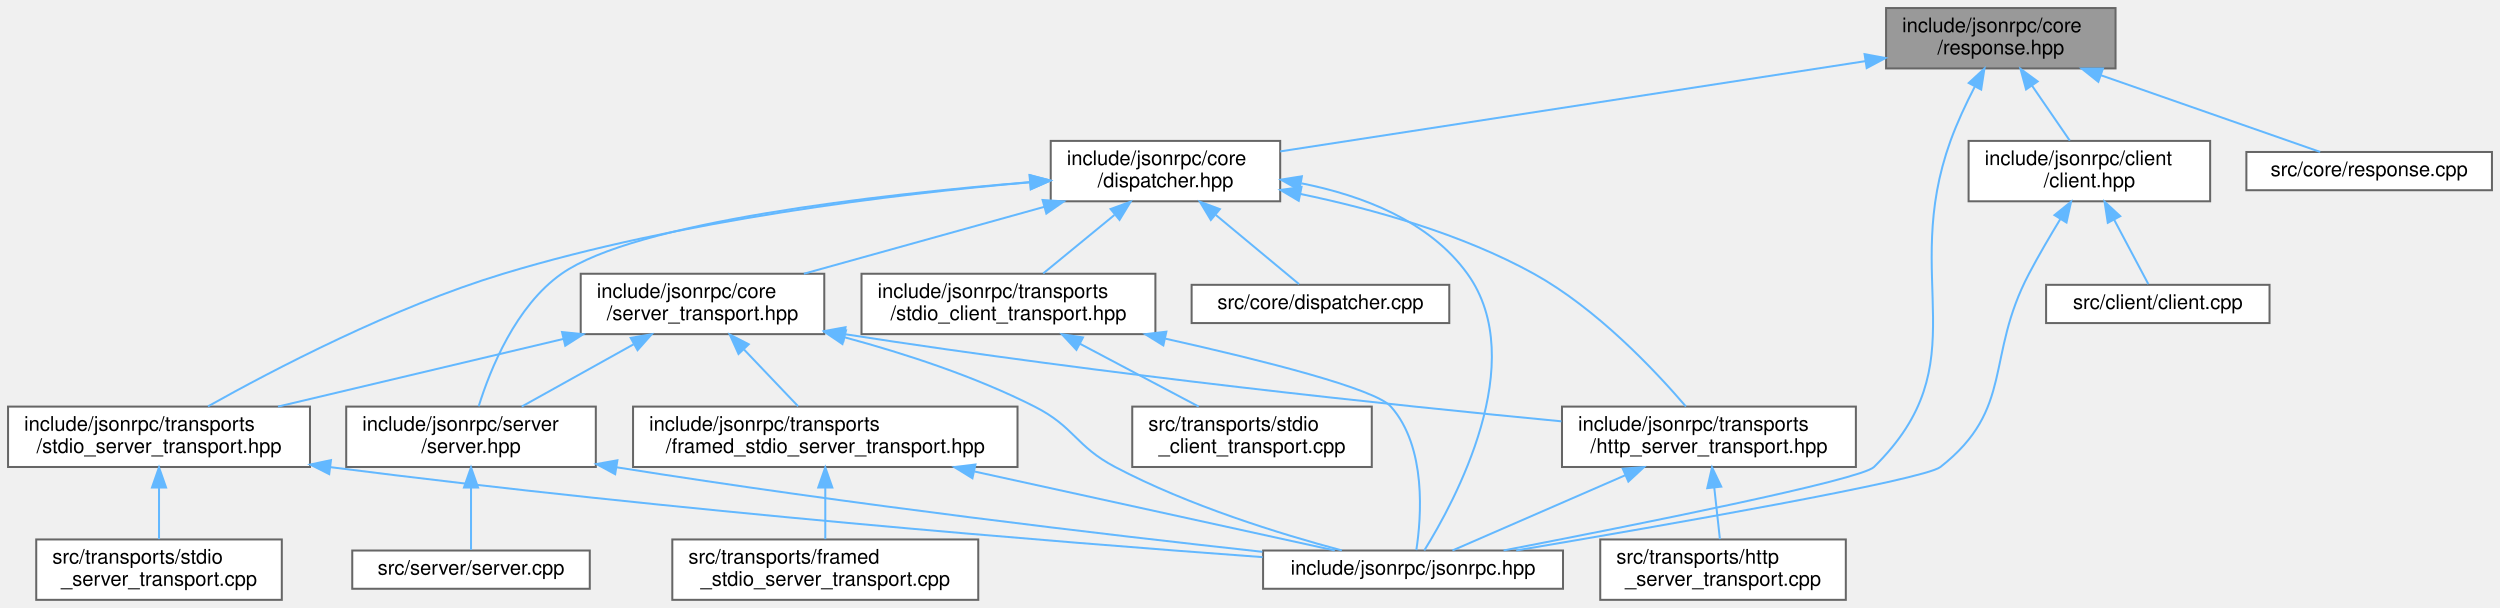
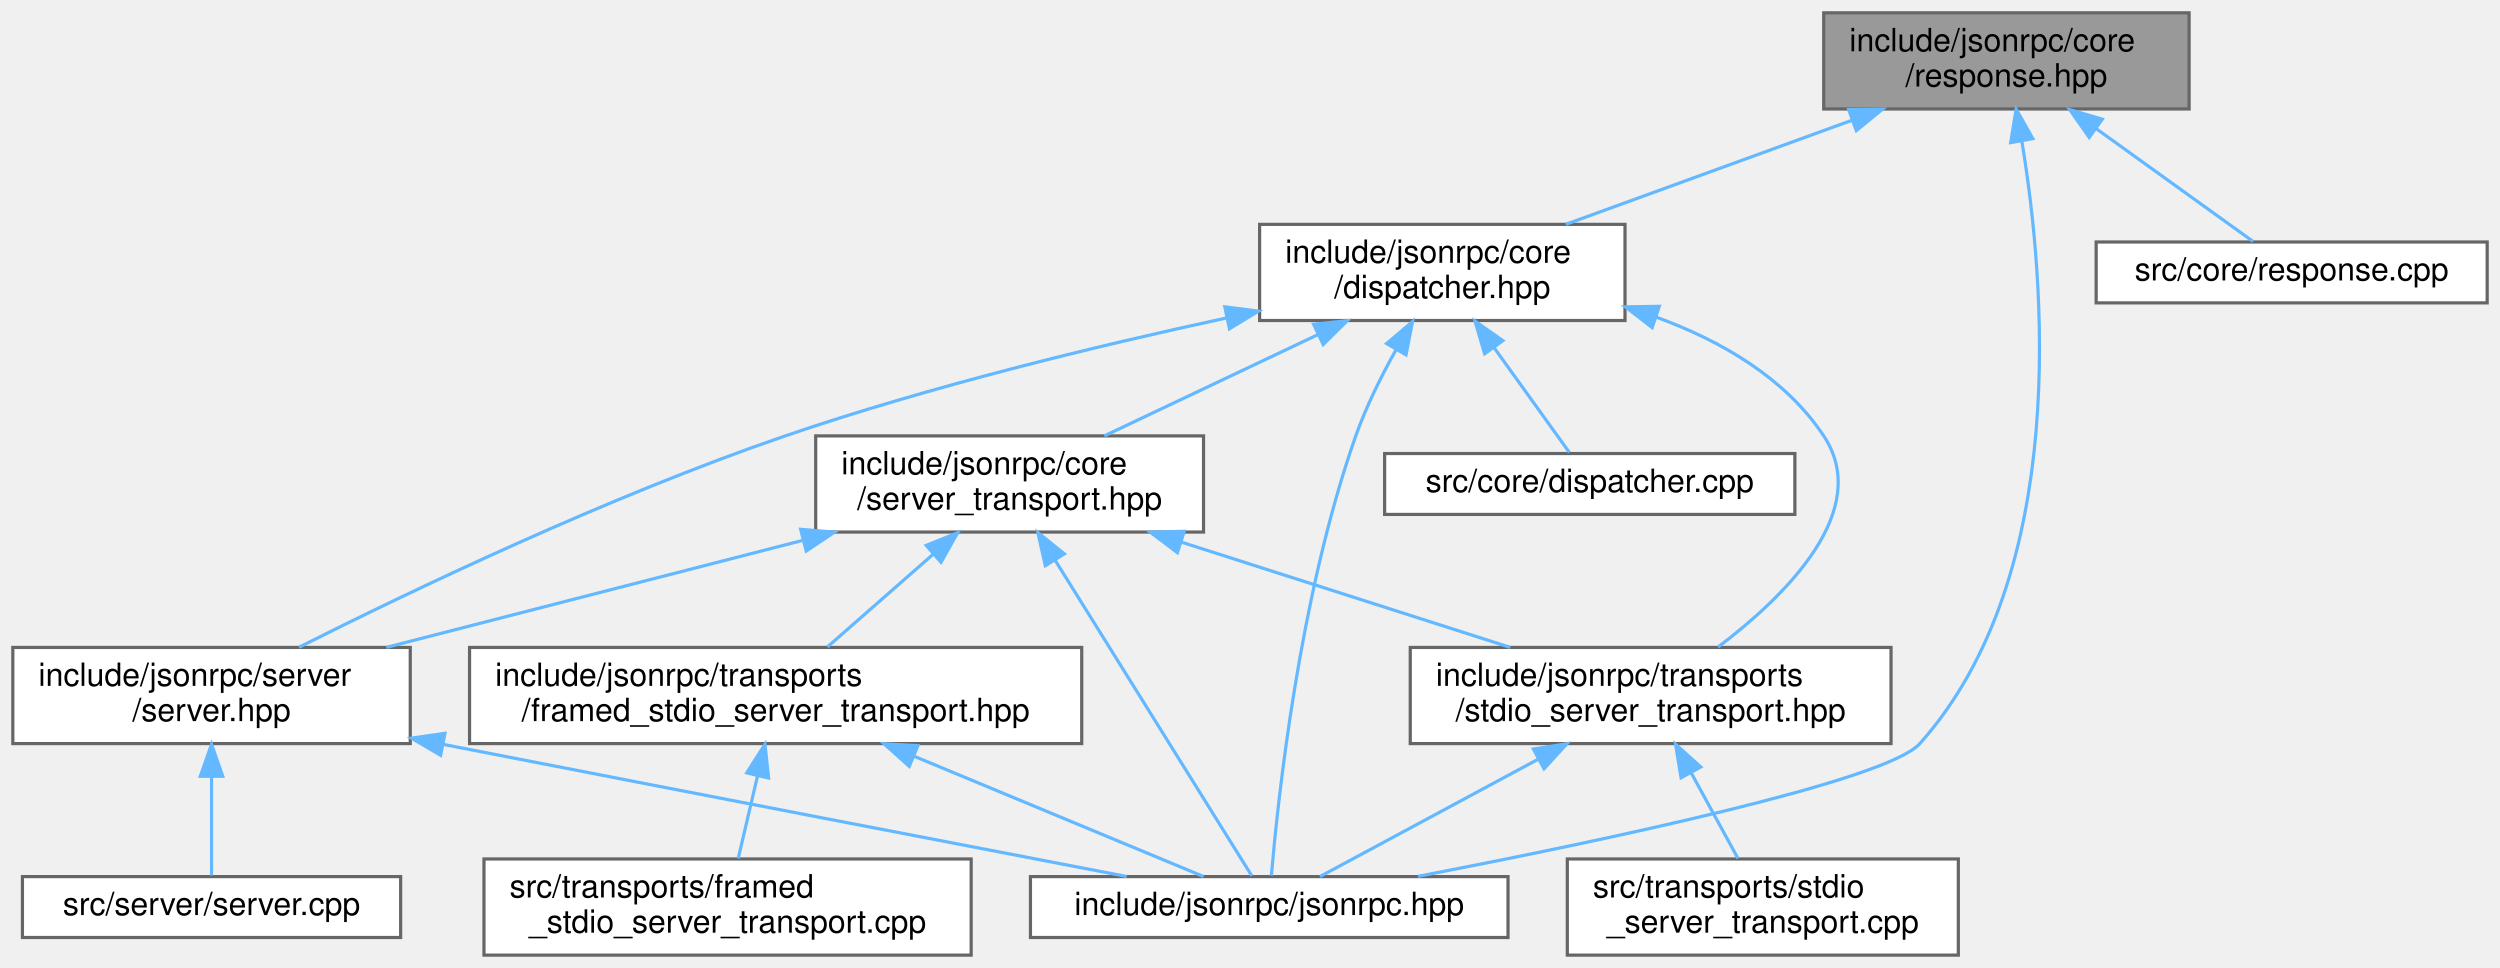
- <svg xmlns="http://www.w3.org/2000/svg" xmlns:xlink="http://www.w3.org/1999/xlink" width="1242pt" height="302pt" viewBox="0.00 0.00 1242.00 302.00">
+ <svg xmlns="http://www.w3.org/2000/svg" xmlns:xlink="http://www.w3.org/1999/xlink" width="780pt" height="302pt" viewBox="0.00 0.00 780.00 302.00">
  <g id="graph0" class="graph" transform="scale(1 1) rotate(0) translate(4 298)">
    <g id="Node000001" class="node">
      <g id="a_Node000001">
        <a xlink:title=" ">
-           <polygon fill="#999999" stroke="#666666" points="1047,-294 933,-294 933,-264 1047,-264 1047,-294" />
-           <text text-anchor="start" x="941" y="-282" font-family="Helvetica,sans-Serif" font-size="10.00">include/jsonrpc/core</text>
-           <text text-anchor="middle" x="990" y="-271" font-family="Helvetica,sans-Serif" font-size="10.00">/response.hpp</text>
+           <polygon fill="#999999" stroke="#666666" points="679,-294 565,-294 565,-264 679,-264 679,-294" />
+           <text text-anchor="start" x="573" y="-282" font-family="Helvetica,sans-Serif" font-size="10.00">include/jsonrpc/core</text>
+           <text text-anchor="middle" x="622" y="-271" font-family="Helvetica,sans-Serif" font-size="10.00">/response.hpp</text>
        </a>
      </g>
    </g>
    <g id="Node000002" class="node">
      <g id="a_Node000002">
-         <a xlink:href="client_8hpp.html" target="_top" xlink:title=" ">
-           <polygon fill="white" stroke="#666666" points="1094,-228 974,-228 974,-198 1094,-198 1094,-228" />
-           <text text-anchor="start" x="982" y="-216" font-family="Helvetica,sans-Serif" font-size="10.00">include/jsonrpc/client</text>
-           <text text-anchor="middle" x="1034" y="-205" font-family="Helvetica,sans-Serif" font-size="10.00">/client.hpp</text>
+         <a xlink:href="dispatcher_8hpp.html" target="_top" xlink:title=" ">
+           <polygon fill="white" stroke="#666666" points="503,-228 389,-228 389,-198 503,-198 503,-228" />
+           <text text-anchor="start" x="397" y="-216" font-family="Helvetica,sans-Serif" font-size="10.00">include/jsonrpc/core</text>
+           <text text-anchor="middle" x="446" y="-205" font-family="Helvetica,sans-Serif" font-size="10.00">/dispatcher.hpp</text>
        </a>
      </g>
    </g>
    <g id="edge1_Node000001_Node000002" class="edge">
      <g id="a_edge1_Node000001_Node000002">
        <a xlink:title=" ">
-           <path fill="none" stroke="#63b8ff" d="M1005.45,-255.53C1011.71,-246.43 1018.74,-236.19 1024.26,-228.16" />
-           <polygon fill="#63b8ff" stroke="#63b8ff" points="1002.55,-253.57 999.77,-263.8 1008.31,-257.54 1002.55,-253.57" />
+           <path fill="none" stroke="#63b8ff" d="M573.76,-260.46C545.68,-250.25 510.76,-237.55 484.53,-228.01" />
+           <polygon fill="#63b8ff" stroke="#63b8ff" points="572.78,-263.83 583.38,-263.95 575.17,-257.25 572.78,-263.83" />
+         </a>
+       </g>
+     </g>
+     <g id="Node000004" class="node">
+       <g id="a_Node000004">
+         <a xlink:href="jsonrpc_8hpp.html" target="_top" xlink:title=" ">
+           <polygon fill="white" stroke="#666666" points="466.5,-24.5 317.5,-24.5 317.5,-5.5 466.5,-5.5 466.5,-24.5" />
+           <text text-anchor="middle" x="392" y="-12.5" font-family="Helvetica,sans-Serif" font-size="10.00">include/jsonrpc/jsonrpc.hpp</text>
+         </a>
+       </g>
+     </g>
+     <g id="edge17_Node000001_Node000004" class="edge">
+       <g id="a_edge17_Node000001_Node000004">
+         <a xlink:title=" ">
+           <path fill="none" stroke="#63b8ff" d="M626.8,-254.05C633.99,-210.71 642.11,-118.86 595,-66 584.52,-54.25 495.01,-35.46 438.4,-24.57" />
+           <polygon fill="#63b8ff" stroke="#63b8ff" points="623.34,-253.51 625.03,-263.97 630.23,-254.75 623.34,-253.51" />
+         </a>
+       </g>
+     </g>
+     <g id="Node000012" class="node">
+       <g id="a_Node000012">
+         <a xlink:href="response_8cpp.html" target="_top" xlink:title=" ">
+           <polygon fill="white" stroke="#666666" points="772,-222.5 650,-222.5 650,-203.5 772,-203.5 772,-222.5" />
+           <text text-anchor="middle" x="711" y="-210.5" font-family="Helvetica,sans-Serif" font-size="10.00">src/core/response.cpp</text>
+         </a>
+       </g>
+     </g>
+     <g id="edge18_Node000001_Node000012" class="edge">
+       <g id="a_edge18_Node000001_Node000012">
+         <a xlink:title=" ">
+           <path fill="none" stroke="#63b8ff" d="M649.99,-257.87C666.46,-246.03 686.46,-231.65 698.96,-222.66" />
+           <polygon fill="#63b8ff" stroke="#63b8ff" points="647.83,-255.12 641.75,-263.8 651.91,-260.8 647.83,-255.12" />
        </a>
      </g>
    </g>
    <g id="Node000003" class="node">
      <g id="a_Node000003">
-         <a xlink:href="jsonrpc_8hpp.html" target="_top" xlink:title=" ">
-           <polygon fill="white" stroke="#666666" points="772.5,-24.5 623.5,-24.5 623.5,-5.5 772.5,-5.5 772.5,-24.5" />
-           <text text-anchor="middle" x="698" y="-12.5" font-family="Helvetica,sans-Serif" font-size="10.00">include/jsonrpc/jsonrpc.hpp</text>
-         </a>
-       </g>
-     </g>
-     <g id="edge27_Node000001_Node000003" class="edge">
-       <g id="a_edge27_Node000001_Node000003">
-         <a xlink:title=" ">
-           <path fill="none" stroke="#63b8ff" d="M977.04,-254.89C972.76,-246.6 968.27,-237.05 965,-228 939.85,-158.45 979.7,-117.89 927,-66 920.41,-59.51 807.75,-37.04 742.96,-24.54" />
-           <polygon fill="#63b8ff" stroke="#63b8ff" points="974.07,-256.77 981.87,-263.95 980.25,-253.48 974.07,-256.77" />
+         <a xlink:href="server__transport_8hpp.html" target="_top" xlink:title=" ">
+           <polygon fill="white" stroke="#666666" points="371.5,-162 250.5,-162 250.5,-132 371.5,-132 371.5,-162" />
+           <text text-anchor="start" x="258.5" y="-150" font-family="Helvetica,sans-Serif" font-size="10.00">include/jsonrpc/core</text>
+           <text text-anchor="middle" x="311" y="-139" font-family="Helvetica,sans-Serif" font-size="10.00">/server_transport.hpp</text>
+         </a>
+       </g>
+     </g>
+     <g id="edge2_Node000002_Node000003" class="edge">
+       <g id="a_edge2_Node000002_Node000003">
+         <a xlink:title=" ">
+           <path fill="none" stroke="#63b8ff" d="M407.29,-193.65C386.06,-183.58 360.15,-171.3 340.56,-162.01" />
+           <polygon fill="#63b8ff" stroke="#63b8ff" points="405.84,-196.83 416.37,-197.95 408.84,-190.51 405.84,-196.83" />
+         </a>
+       </g>
+     </g>
+     <g id="edge13_Node000002_Node000004" class="edge">
+       <g id="a_edge13_Node000002_Node000004">
+         <a xlink:title=" ">
+           <path fill="none" stroke="#63b8ff" d="M431.63,-189C427,-180.74 422.24,-171.19 419,-162 401.34,-111.92 394.62,-47.9 392.67,-24.8" />
+           <polygon fill="#63b8ff" stroke="#63b8ff" points="428.64,-190.81 436.71,-197.68 434.68,-187.28 428.64,-190.81" />
        </a>
      </g>
    </g>
    <g id="Node000005" class="node">
      <g id="a_Node000005">
-         <a xlink:href="dispatcher_8hpp.html" target="_top" xlink:title=" ">
-           <polygon fill="white" stroke="#666666" points="632,-228 518,-228 518,-198 632,-198 632,-228" />
-           <text text-anchor="start" x="526" y="-216" font-family="Helvetica,sans-Serif" font-size="10.00">include/jsonrpc/core</text>
-           <text text-anchor="middle" x="575" y="-205" font-family="Helvetica,sans-Serif" font-size="10.00">/dispatcher.hpp</text>
-         </a>
-       </g>
-     </g>
-     <g id="edge4_Node000001_Node000005" class="edge">
-       <g id="a_edge4_Node000001_Node000005">
-         <a xlink:title=" ">
-           <path fill="none" stroke="#63b8ff" d="M922.67,-267.62C841.89,-255.16 707.9,-234.5 632.01,-222.79" />
-           <polygon fill="#63b8ff" stroke="#63b8ff" points="922.32,-271.1 932.73,-269.17 923.38,-264.18 922.32,-271.1" />
-         </a>
-       </g>
-     </g>
-     <g id="Node000018" class="node">
-       <g id="a_Node000018">
-         <a xlink:href="response_8cpp.html" target="_top" xlink:title=" ">
-           <polygon fill="white" stroke="#666666" points="1234,-222.5 1112,-222.5 1112,-203.5 1234,-203.5 1234,-222.5" />
-           <text text-anchor="middle" x="1173" y="-210.5" font-family="Helvetica,sans-Serif" font-size="10.00">src/core/response.cpp</text>
-         </a>
-       </g>
-     </g>
-     <g id="edge28_Node000001_Node000018" class="edge">
-       <g id="a_edge28_Node000001_Node000018">
-         <a xlink:title=" ">
-           <path fill="none" stroke="#63b8ff" d="M1039.82,-260.58C1075.14,-248.23 1120.99,-232.19 1148.65,-222.52" />
-           <polygon fill="#63b8ff" stroke="#63b8ff" points="1038.44,-257.35 1030.16,-263.95 1040.75,-263.96 1038.44,-257.35" />
-         </a>
-       </g>
-     </g>
-     <g id="edge2_Node000002_Node000003" class="edge">
-       <g id="a_edge2_Node000002_Node000003">
-         <a xlink:title=" ">
-           <path fill="none" stroke="#63b8ff" d="M1019.62,-189.24C1014.48,-180.8 1008.78,-171.08 1004,-162 982.11,-120.48 996.94,-94.95 960,-66 951.72,-59.51 823.14,-37.03 749.25,-24.54" />
-           <polygon fill="#63b8ff" stroke="#63b8ff" points="1016.67,-191.13 1024.91,-197.8 1022.63,-187.45 1016.67,-191.13" />
-         </a>
-       </g>
-     </g>
-     <g id="Node000004" class="node">
-       <g id="a_Node000004">
-         <a xlink:href="client_8cpp.html" target="_top" xlink:title=" ">
-           <polygon fill="white" stroke="#666666" points="1123.5,-156.5 1012.5,-156.5 1012.5,-137.5 1123.5,-137.5 1123.5,-156.5" />
-           <text text-anchor="middle" x="1068" y="-144.5" font-family="Helvetica,sans-Serif" font-size="10.00">src/client/client.cpp</text>
-         </a>
-       </g>
-     </g>
-     <g id="edge3_Node000002_Node000004" class="edge">
-       <g id="a_edge3_Node000002_Node000004">
-         <a xlink:title=" ">
-           <path fill="none" stroke="#63b8ff" d="M1046.25,-188.95C1052.16,-177.81 1058.91,-165.11 1063.3,-156.84" />
-           <polygon fill="#63b8ff" stroke="#63b8ff" points="1043.15,-187.32 1041.55,-197.8 1049.33,-190.61 1043.15,-187.32" />
-         </a>
-       </g>
-     </g>
-     <g id="edge19_Node000005_Node000003" class="edge">
-       <g id="a_edge19_Node000005_Node000003">
-         <a xlink:title=" ">
-           <path fill="none" stroke="#63b8ff" d="M642.5,-206.94C672.88,-200.89 706.11,-188.21 725,-162 756.5,-118.3 718.57,-48.64 703.58,-24.54" />
-           <polygon fill="#63b8ff" stroke="#63b8ff" points="641.56,-203.55 632.32,-208.74 642.78,-210.44 641.56,-203.55" />
+         <a xlink:href="server_8hpp.html" target="_top" xlink:title=" ">
+           <polygon fill="white" stroke="#666666" points="124,-96 0,-96 0,-66 124,-66 124,-96" />
+           <text text-anchor="start" x="8" y="-84" font-family="Helvetica,sans-Serif" font-size="10.00">include/jsonrpc/server</text>
+           <text text-anchor="middle" x="62" y="-73" font-family="Helvetica,sans-Serif" font-size="10.00">/server.hpp</text>
+         </a>
+       </g>
+     </g>
+     <g id="edge14_Node000002_Node000005" class="edge">
+       <g id="a_edge14_Node000002_Node000005">
+         <a xlink:title=" ">
+           <path fill="none" stroke="#63b8ff" d="M378.63,-198.79C338.21,-190.07 286.05,-177.42 241,-162 185.61,-143.04 123.85,-113.45 89.28,-96.06" />
+           <polygon fill="#63b8ff" stroke="#63b8ff" points="378.14,-202.26 388.65,-200.92 379.59,-195.42 378.14,-202.26" />
+         </a>
+       </g>
+     </g>
+     <g id="Node000009" class="node">
+       <g id="a_Node000009">
+         <a xlink:href="stdio__server__transport_8hpp.html" target="_top" xlink:title=" ">
+           <polygon fill="white" stroke="#666666" points="586,-96 436,-96 436,-66 586,-66 586,-96" />
+           <text text-anchor="start" x="444" y="-84" font-family="Helvetica,sans-Serif" font-size="10.00">include/jsonrpc/transports</text>
+           <text text-anchor="middle" x="511" y="-73" font-family="Helvetica,sans-Serif" font-size="10.00">/stdio_server_transport.hpp</text>
+         </a>
+       </g>
+     </g>
+     <g id="edge15_Node000002_Node000009" class="edge">
+       <g id="a_edge15_Node000002_Node000009">
+         <a xlink:title=" ">
+           <path fill="none" stroke="#63b8ff" d="M512.7,-199.07C532.92,-191.7 552.95,-180.13 565,-162 580.4,-138.83 553.12,-112.07 532.04,-96.12" />
+           <polygon fill="#63b8ff" stroke="#63b8ff" points="511.48,-195.79 503.1,-202.27 513.7,-202.43 511.48,-195.79" />
+         </a>
+       </g>
+     </g>
+     <g id="Node000011" class="node">
+       <g id="a_Node000011">
+         <a xlink:href="dispatcher_8cpp.html" target="_top" xlink:title=" ">
+           <polygon fill="white" stroke="#666666" points="556,-156.5 428,-156.5 428,-137.5 556,-137.5 556,-156.5" />
+           <text text-anchor="middle" x="492" y="-144.5" font-family="Helvetica,sans-Serif" font-size="10.00">src/core/dispatcher.cpp</text>
+         </a>
+       </g>
+     </g>
+     <g id="edge16_Node000002_Node000011" class="edge">
+       <g id="a_edge16_Node000002_Node000011">
+         <a xlink:title=" ">
+           <path fill="none" stroke="#63b8ff" d="M462.09,-189.61C470.2,-178.32 479.58,-165.28 485.64,-156.84" />
+           <polygon fill="#63b8ff" stroke="#63b8ff" points="459.2,-187.63 456.21,-197.8 464.89,-191.72 459.2,-187.63" />
+         </a>
+       </g>
+     </g>
+     <g id="edge3_Node000003_Node000004" class="edge">
+       <g id="a_edge3_Node000003_Node000004">
+         <a xlink:title=" ">
+           <path fill="none" stroke="#63b8ff" d="M325.26,-123.11C343.48,-93.86 374.15,-44.65 386.55,-24.75" />
+           <polygon fill="#63b8ff" stroke="#63b8ff" points="322.14,-121.5 319.82,-131.84 328.08,-125.2 322.14,-121.5" />
+         </a>
+       </g>
+     </g>
+     <g id="edge4_Node000003_Node000005" class="edge">
+       <g id="a_edge4_Node000003_Node000005">
+         <a xlink:title=" ">
+           <path fill="none" stroke="#63b8ff" d="M246.62,-129.45C206.27,-119.08 154.84,-105.86 116.52,-96.01" />
+           <polygon fill="#63b8ff" stroke="#63b8ff" points="245.8,-132.86 256.36,-131.95 247.54,-126.08 245.8,-132.86" />
+         </a>
+       </g>
+     </g>
+     <g id="Node000007" class="node">
+       <g id="a_Node000007">
+         <a xlink:href="framed__stdio__server__transport_8hpp.html" target="_top" xlink:title=" ">
+           <polygon fill="white" stroke="#666666" points="333.5,-96 142.5,-96 142.5,-66 333.5,-66 333.5,-96" />
+           <text text-anchor="start" x="150.5" y="-84" font-family="Helvetica,sans-Serif" font-size="10.00">include/jsonrpc/transports</text>
+           <text text-anchor="middle" x="238" y="-73" font-family="Helvetica,sans-Serif" font-size="10.00">/framed_stdio_server_transport.hpp</text>
+         </a>
+       </g>
+     </g>
+     <g id="edge7_Node000003_Node000007" class="edge">
+       <g id="a_edge7_Node000003_Node000007">
+         <a xlink:title=" ">
+           <path fill="none" stroke="#63b8ff" d="M287.28,-125.2C276.44,-115.7 263.88,-104.69 254.16,-96.16" />
+           <polygon fill="#63b8ff" stroke="#63b8ff" points="284.97,-127.84 294.8,-131.8 289.59,-122.57 284.97,-127.84" />
+         </a>
+       </g>
+     </g>
+     <g id="edge10_Node000003_Node000009" class="edge">
+       <g id="a_edge10_Node000003_Node000009">
+         <a xlink:title=" ">
+           <path fill="none" stroke="#63b8ff" d="M364.57,-128.86C396.69,-118.58 437.01,-105.68 467.21,-96.01" />
+           <polygon fill="#63b8ff" stroke="#63b8ff" points="363.35,-125.57 354.89,-131.95 365.48,-132.24 363.35,-125.57" />
+         </a>
+       </g>
+     </g>
+     <g id="edge5_Node000005_Node000004" class="edge">
+       <g id="a_edge5_Node000005_Node000004">
+         <a xlink:title=" ">
+           <path fill="none" stroke="#63b8ff" d="M134.19,-65.77C215.08,-50 297.95,-34.05 347.53,-24.53" />
+           <polygon fill="#63b8ff" stroke="#63b8ff" points="133.48,-62.34 124.34,-67.69 134.82,-69.21 133.48,-62.34" />
        </a>
      </g>
    </g>
    <g id="Node000006" class="node">
      <g id="a_Node000006">
-         <a xlink:href="server__transport_8hpp.html" target="_top" xlink:title=" ">
-           <polygon fill="white" stroke="#666666" points="405.5,-162 284.5,-162 284.5,-132 405.5,-132 405.5,-162" />
-           <text text-anchor="start" x="292.5" y="-150" font-family="Helvetica,sans-Serif" font-size="10.00">include/jsonrpc/core</text>
-           <text text-anchor="middle" x="345" y="-139" font-family="Helvetica,sans-Serif" font-size="10.00">/server_transport.hpp</text>
-         </a>
-       </g>
-     </g>
-     <g id="edge5_Node000005_Node000006" class="edge">
-       <g id="a_edge5_Node000005_Node000006">
-         <a xlink:title=" ">
-           <path fill="none" stroke="#63b8ff" d="M514.82,-195.25C477.66,-184.91 430.53,-171.8 395.36,-162.01" />
-           <polygon fill="#63b8ff" stroke="#63b8ff" points="513.95,-198.65 524.53,-197.95 515.83,-191.9 513.95,-198.65" />
-         </a>
-       </g>
-     </g>
-     <g id="Node000007" class="node">
-       <g id="a_Node000007">
-         <a xlink:href="server_8hpp.html" target="_top" xlink:title=" ">
-           <polygon fill="white" stroke="#666666" points="292,-96 168,-96 168,-66 292,-66 292,-96" />
-           <text text-anchor="start" x="176" y="-84" font-family="Helvetica,sans-Serif" font-size="10.00">include/jsonrpc/server</text>
-           <text text-anchor="middle" x="230" y="-73" font-family="Helvetica,sans-Serif" font-size="10.00">/server.hpp</text>
-         </a>
-       </g>
-     </g>
-     <g id="edge20_Node000005_Node000007" class="edge">
-       <g id="a_edge20_Node000005_Node000007">
-         <a xlink:title=" ">
-           <path fill="none" stroke="#63b8ff" d="M507.8,-207.52C431.12,-201.27 311.61,-187.68 275,-162 252.17,-145.98 239.52,-114.48 233.81,-96.15" />
-           <polygon fill="#63b8ff" stroke="#63b8ff" points="507.61,-211.02 517.85,-208.32 508.16,-204.04 507.61,-211.02" />
-         </a>
-       </g>
-     </g>
-     <g id="Node000011" class="node">
-       <g id="a_Node000011">
-         <a xlink:href="http__server__transport_8hpp.html" target="_top" xlink:title=" ">
-           <polygon fill="white" stroke="#666666" points="918,-96 772,-96 772,-66 918,-66 918,-96" />
-           <text text-anchor="start" x="780" y="-84" font-family="Helvetica,sans-Serif" font-size="10.00">include/jsonrpc/transports</text>
-           <text text-anchor="middle" x="845" y="-73" font-family="Helvetica,sans-Serif" font-size="10.00">/http_server_transport.hpp</text>
-         </a>
-       </g>
-     </g>
-     <g id="edge21_Node000005_Node000011" class="edge">
-       <g id="a_edge21_Node000005_Node000011">
-         <a xlink:title=" ">
-           <path fill="none" stroke="#63b8ff" d="M642.01,-201.65C677.99,-194.17 722.17,-181.81 758,-162 789.24,-144.72 818.21,-113.97 833.56,-96.05" />
-           <polygon fill="#63b8ff" stroke="#63b8ff" points="641.21,-198.24 632.09,-203.63 642.59,-205.1 641.21,-198.24" />
-         </a>
-       </g>
-     </g>
-     <g id="Node000013" class="node">
-       <g id="a_Node000013">
-         <a xlink:href="stdio__server__transport_8hpp.html" target="_top" xlink:title=" ">
-           <polygon fill="white" stroke="#666666" points="150,-96 0,-96 0,-66 150,-66 150,-96" />
-           <text text-anchor="start" x="8" y="-84" font-family="Helvetica,sans-Serif" font-size="10.00">include/jsonrpc/transports</text>
-           <text text-anchor="middle" x="75" y="-73" font-family="Helvetica,sans-Serif" font-size="10.00">/stdio_server_transport.hpp</text>
-         </a>
-       </g>
-     </g>
-     <g id="edge25_Node000005_Node000013" class="edge">
-       <g id="a_edge25_Node000005_Node000013">
-         <a xlink:title=" ">
-           <path fill="none" stroke="#63b8ff" d="M507.67,-207.44C440.28,-201.56 334.22,-188.73 246,-162 191.26,-145.42 131.7,-114.27 99.32,-96.12" />
-           <polygon fill="#63b8ff" stroke="#63b8ff" points="507.47,-210.94 517.73,-208.29 508.06,-203.96 507.47,-210.94" />
-         </a>
-       </g>
-     </g>
-     <g id="Node000015" class="node">
-       <g id="a_Node000015">
-         <a xlink:href="stdio__client__transport_8hpp.html" target="_top" xlink:title=" ">
-           <polygon fill="white" stroke="#666666" points="570,-162 424,-162 424,-132 570,-132 570,-162" />
-           <text text-anchor="start" x="432" y="-150" font-family="Helvetica,sans-Serif" font-size="10.00">include/jsonrpc/transports</text>
-           <text text-anchor="middle" x="497" y="-139" font-family="Helvetica,sans-Serif" font-size="10.00">/stdio_client_transport.hpp</text>
-         </a>
-       </g>
-     </g>
-     <g id="edge22_Node000005_Node000015" class="edge">
-       <g id="a_edge22_Node000005_Node000015">
-         <a xlink:title=" ">
-           <path fill="none" stroke="#63b8ff" d="M549.65,-191.2C538.07,-181.7 524.65,-170.69 514.26,-162.16" />
-           <polygon fill="#63b8ff" stroke="#63b8ff" points="547.74,-194.16 557.69,-197.8 552.18,-188.75 547.74,-194.16" />
-         </a>
-       </g>
-     </g>
-     <g id="Node000017" class="node">
-       <g id="a_Node000017">
-         <a xlink:href="dispatcher_8cpp.html" target="_top" xlink:title=" ">
-           <polygon fill="white" stroke="#666666" points="716,-156.5 588,-156.5 588,-137.5 716,-137.5 716,-156.5" />
-           <text text-anchor="middle" x="652" y="-144.5" font-family="Helvetica,sans-Serif" font-size="10.00">src/core/dispatcher.cpp</text>
-         </a>
-       </g>
-     </g>
-     <g id="edge26_Node000005_Node000017" class="edge">
-       <g id="a_edge26_Node000005_Node000017">
-         <a xlink:title=" ">
-           <path fill="none" stroke="#63b8ff" d="M599.95,-191.26C613.96,-179.61 630.72,-165.69 641.36,-156.84" />
-           <polygon fill="#63b8ff" stroke="#63b8ff" points="597.54,-188.71 592.09,-197.8 602.02,-194.1 597.54,-188.71" />
-         </a>
-       </g>
-     </g>
-     <g id="edge6_Node000006_Node000003" class="edge">
-       <g id="a_edge6_Node000006_Node000003">
-         <a xlink:title=" ">
-           <path fill="none" stroke="#63b8ff" d="M415.71,-130.39C445.71,-122.31 480.49,-110.95 510,-96 529.82,-85.96 530.34,-76.35 550,-66 586.48,-46.79 631.81,-32.77 662.63,-24.54" />
-           <polygon fill="#63b8ff" stroke="#63b8ff" points="414.52,-127.08 405.74,-133.01 416.3,-133.86 414.52,-127.08" />
-         </a>
-       </g>
-     </g>
-     <g id="edge7_Node000006_Node000007" class="edge">
-       <g id="a_edge7_Node000006_Node000007">
-         <a xlink:title=" ">
-           <path fill="none" stroke="#63b8ff" d="M310.8,-126.97C292.95,-117.03 271.49,-105.09 255.18,-96.01" />
-           <polygon fill="#63b8ff" stroke="#63b8ff" points="309.32,-130.15 319.76,-131.95 312.73,-124.03 309.32,-130.15" />
-         </a>
-       </g>
-     </g>
-     <g id="Node000009" class="node">
-       <g id="a_Node000009">
-         <a xlink:href="framed__stdio__server__transport_8hpp.html" target="_top" xlink:title=" ">
-           <polygon fill="white" stroke="#666666" points="501.5,-96 310.5,-96 310.5,-66 501.5,-66 501.5,-96" />
-           <text text-anchor="start" x="318.5" y="-84" font-family="Helvetica,sans-Serif" font-size="10.00">include/jsonrpc/transports</text>
-           <text text-anchor="middle" x="406" y="-73" font-family="Helvetica,sans-Serif" font-size="10.00">/framed_stdio_server_transport.hpp</text>
-         </a>
-       </g>
-     </g>
-     <g id="edge10_Node000006_Node000009" class="edge">
-       <g id="a_edge10_Node000006_Node000009">
-         <a xlink:title=" ">
-           <path fill="none" stroke="#63b8ff" d="M365.62,-124.37C374.49,-115.06 384.61,-104.44 392.5,-96.16" />
-           <polygon fill="#63b8ff" stroke="#63b8ff" points="362.9,-122.14 358.54,-131.8 367.97,-126.97 362.9,-122.14" />
-         </a>
-       </g>
-     </g>
-     <g id="edge13_Node000006_Node000011" class="edge">
-       <g id="a_edge13_Node000006_Node000011">
-         <a xlink:title=" ">
-           <path fill="none" stroke="#63b8ff" d="M415.89,-131.95C547.1,-111.53 688.11,-96.72 771.71,-88.68" />
-           <polygon fill="#63b8ff" stroke="#63b8ff" points="414.99,-128.55 405.65,-133.55 416.07,-135.46 414.99,-128.55" />
-         </a>
-       </g>
-     </g>
-     <g id="edge16_Node000006_Node000013" class="edge">
-       <g id="a_edge16_Node000006_Node000013">
-         <a xlink:title=" ">
-           <path fill="none" stroke="#63b8ff" d="M276.02,-129.65C232.15,-119.25 175.93,-105.93 134.11,-96.01" />
-           <polygon fill="#63b8ff" stroke="#63b8ff" points="275.21,-133.05 285.75,-131.95 276.82,-126.24 275.21,-133.05" />
-         </a>
-       </g>
-     </g>
-     <g id="edge8_Node000007_Node000003" class="edge">
-       <g id="a_edge8_Node000007_Node000003">
-         <a xlink:title=" ">
-           <path fill="none" stroke="#63b8ff" d="M302.2,-65.87C419.88,-47.13 545.36,-32.38 623.15,-23.86" />
-           <polygon fill="#63b8ff" stroke="#63b8ff" points="301.61,-62.42 292.29,-67.46 302.72,-69.33 301.61,-62.42" />
+         <a xlink:href="server_8cpp.html" target="_top" xlink:title=" ">
+           <polygon fill="white" stroke="#666666" points="121,-24.5 3,-24.5 3,-5.5 121,-5.5 121,-24.5" />
+           <text text-anchor="middle" x="62" y="-12.5" font-family="Helvetica,sans-Serif" font-size="10.00">src/server/server.cpp</text>
+         </a>
+       </g>
+     </g>
+     <g id="edge6_Node000005_Node000006" class="edge">
+       <g id="a_edge6_Node000005_Node000006">
+         <a xlink:title=" ">
+           <path fill="none" stroke="#63b8ff" d="M62,-55.6C62,-44.8 62,-32.78 62,-24.84" />
+           <polygon fill="#63b8ff" stroke="#63b8ff" points="58.5,-55.8 62,-65.8 65.5,-55.8 58.5,-55.8" />
+         </a>
+       </g>
+     </g>
+     <g id="edge8_Node000007_Node000004" class="edge">
+       <g id="a_edge8_Node000007_Node000004">
+         <a xlink:title=" ">
+           <path fill="none" stroke="#63b8ff" d="M281.07,-62.1C310.63,-49.82 348.53,-34.06 371.51,-24.52" />
+           <polygon fill="#63b8ff" stroke="#63b8ff" points="279.69,-58.89 271.8,-65.95 282.37,-65.35 279.69,-58.89" />
        </a>
      </g>
    </g>
    <g id="Node000008" class="node">
      <g id="a_Node000008">
-         <a xlink:href="server_8cpp.html" target="_top" xlink:title=" ">
-           <polygon fill="white" stroke="#666666" points="289,-24.5 171,-24.5 171,-5.5 289,-5.5 289,-24.5" />
-           <text text-anchor="middle" x="230" y="-12.5" font-family="Helvetica,sans-Serif" font-size="10.00">src/server/server.cpp</text>
+         <a xlink:href="framed__stdio__server__transport_8cpp.html" target="_top" xlink:title=" ">
+           <polygon fill="white" stroke="#666666" points="299,-30 147,-30 147,0 299,0 299,-30" />
+           <text text-anchor="start" x="155" y="-18" font-family="Helvetica,sans-Serif" font-size="10.00">src/transports/framed</text>
+           <text text-anchor="middle" x="223" y="-7" font-family="Helvetica,sans-Serif" font-size="10.00">_stdio_server_transport.cpp</text>
        </a>
      </g>
    </g>
    <g id="edge9_Node000007_Node000008" class="edge">
      <g id="a_edge9_Node000007_Node000008">
        <a xlink:title=" ">
-           <path fill="none" stroke="#63b8ff" d="M230,-55.6C230,-44.8 230,-32.78 230,-24.84" />
-           <polygon fill="#63b8ff" stroke="#63b8ff" points="226.5,-55.8 230,-65.8 233.5,-55.8 226.5,-55.8" />
-         </a>
-       </g>
-     </g>
-     <g id="edge11_Node000009_Node000003" class="edge">
-       <g id="a_edge11_Node000009_Node000003">
-         <a xlink:title=" ">
-           <path fill="none" stroke="#63b8ff" d="M480.13,-63.75C537.13,-51.26 613.6,-34.5 659.14,-24.52" />
-           <polygon fill="#63b8ff" stroke="#63b8ff" points="479.1,-60.4 470.08,-65.95 480.6,-67.23 479.1,-60.4" />
+           <path fill="none" stroke="#63b8ff" d="M232.33,-55.83C230.31,-47.17 228.09,-37.7 226.32,-30.16" />
+           <polygon fill="#63b8ff" stroke="#63b8ff" points="228.98,-56.86 234.67,-65.8 235.8,-55.26 228.98,-56.86" />
+         </a>
+       </g>
+     </g>
+     <g id="edge11_Node000009_Node000004" class="edge">
+       <g id="a_edge11_Node000009_Node000004">
+         <a xlink:title=" ">
+           <path fill="none" stroke="#63b8ff" d="M475.93,-61.14C453.36,-49 425.13,-33.82 407.84,-24.52" />
+           <polygon fill="#63b8ff" stroke="#63b8ff" points="474.42,-64.3 484.88,-65.95 477.74,-58.14 474.42,-64.3" />
        </a>
      </g>
    </g>
    <g id="Node000010" class="node">
      <g id="a_Node000010">
-         <a xlink:href="framed__stdio__server__transport_8cpp.html" target="_top" xlink:title=" ">
-           <polygon fill="white" stroke="#666666" points="482,-30 330,-30 330,0 482,0 482,-30" />
-           <text text-anchor="start" x="338" y="-18" font-family="Helvetica,sans-Serif" font-size="10.00">src/transports/framed</text>
-           <text text-anchor="middle" x="406" y="-7" font-family="Helvetica,sans-Serif" font-size="10.00">_stdio_server_transport.cpp</text>
+         <a xlink:href="stdio__server__transport_8cpp.html" target="_top" xlink:title=" ">
+           <polygon fill="white" stroke="#666666" points="607,-30 485,-30 485,0 607,0 607,-30" />
+           <text text-anchor="start" x="493" y="-18" font-family="Helvetica,sans-Serif" font-size="10.00">src/transports/stdio</text>
+           <text text-anchor="middle" x="546" y="-7" font-family="Helvetica,sans-Serif" font-size="10.00">_server_transport.cpp</text>
        </a>
      </g>
    </g>
    <g id="edge12_Node000009_Node000010" class="edge">
      <g id="a_edge12_Node000009_Node000010">
        <a xlink:title=" ">
-           <path fill="none" stroke="#63b8ff" d="M406,-55.54C406,-46.96 406,-37.61 406,-30.16" />
-           <polygon fill="#63b8ff" stroke="#63b8ff" points="402.5,-55.8 406,-65.8 409.5,-55.8 402.5,-55.8" />
-         </a>
-       </g>
-     </g>
-     <g id="edge14_Node000011_Node000003" class="edge">
-       <g id="a_edge14_Node000011_Node000003">
-         <a xlink:title=" ">
-           <path fill="none" stroke="#63b8ff" d="M803.52,-61.94C775.36,-49.68 739.4,-34.02 717.56,-24.52" />
-           <polygon fill="#63b8ff" stroke="#63b8ff" points="802.17,-65.17 812.74,-65.95 804.97,-58.75 802.17,-65.17" />
-         </a>
-       </g>
-     </g>
-     <g id="Node000012" class="node">
-       <g id="a_Node000012">
-         <a xlink:href="http__server__transport_8cpp.html" target="_top" xlink:title=" ">
-           <polygon fill="white" stroke="#666666" points="913,-30 791,-30 791,0 913,0 913,-30" />
-           <text text-anchor="start" x="799" y="-18" font-family="Helvetica,sans-Serif" font-size="10.00">src/transports/http</text>
-           <text text-anchor="middle" x="852" y="-7" font-family="Helvetica,sans-Serif" font-size="10.00">_server_transport.cpp</text>
-         </a>
-       </g>
-     </g>
-     <g id="edge15_Node000011_Node000012" class="edge">
-       <g id="a_edge15_Node000011_Node000012">
-         <a xlink:title=" ">
-           <path fill="none" stroke="#63b8ff" d="M847.64,-55.83C848.59,-47.17 849.63,-37.7 850.45,-30.16" />
-           <polygon fill="#63b8ff" stroke="#63b8ff" points="844.16,-55.48 846.55,-65.8 851.12,-56.24 844.16,-55.48" />
-         </a>
-       </g>
-     </g>
-     <g id="edge17_Node000013_Node000003" class="edge">
-       <g id="a_edge17_Node000013_Node000003">
-         <a xlink:title=" ">
-           <path fill="none" stroke="#63b8ff" d="M160.04,-65.93C331.58,-44 521.01,-28.72 623.26,-21.21" />
-           <polygon fill="#63b8ff" stroke="#63b8ff" points="159.54,-62.46 150.07,-67.21 160.43,-69.41 159.54,-62.46" />
-         </a>
-       </g>
-     </g>
-     <g id="Node000014" class="node">
-       <g id="a_Node000014">
-         <a xlink:href="stdio__server__transport_8cpp.html" target="_top" xlink:title=" ">
-           <polygon fill="white" stroke="#666666" points="136,-30 14,-30 14,0 136,0 136,-30" />
-           <text text-anchor="start" x="22" y="-18" font-family="Helvetica,sans-Serif" font-size="10.00">src/transports/stdio</text>
-           <text text-anchor="middle" x="75" y="-7" font-family="Helvetica,sans-Serif" font-size="10.00">_server_transport.cpp</text>
-         </a>
-       </g>
-     </g>
-     <g id="edge18_Node000013_Node000014" class="edge">
-       <g id="a_edge18_Node000013_Node000014">
-         <a xlink:title=" ">
-           <path fill="none" stroke="#63b8ff" d="M75,-55.54C75,-46.96 75,-37.61 75,-30.16" />
-           <polygon fill="#63b8ff" stroke="#63b8ff" points="71.5,-55.8 75,-65.8 78.5,-55.8 71.5,-55.8" />
-         </a>
-       </g>
-     </g>
-     <g id="edge23_Node000015_Node000003" class="edge">
-       <g id="a_edge23_Node000015_Node000003">
-         <a xlink:title=" ">
-           <path fill="none" stroke="#63b8ff" d="M574.93,-129.76C623.86,-118.84 679.14,-104.87 687,-96 704.85,-75.85 702.11,-40.93 699.63,-24.72" />
-           <polygon fill="#63b8ff" stroke="#63b8ff" points="573.94,-126.39 564.93,-131.97 575.45,-133.23 573.94,-126.39" />
-         </a>
-       </g>
-     </g>
-     <g id="Node000016" class="node">
-       <g id="a_Node000016">
-         <a xlink:href="stdio__client__transport_8cpp.html" target="_top" xlink:title=" ">
-           <polygon fill="white" stroke="#666666" points="677.5,-96 558.5,-96 558.5,-66 677.5,-66 677.5,-96" />
-           <text text-anchor="start" x="566.5" y="-84" font-family="Helvetica,sans-Serif" font-size="10.00">src/transports/stdio</text>
-           <text text-anchor="middle" x="618" y="-73" font-family="Helvetica,sans-Serif" font-size="10.00">_client_transport.cpp</text>
-         </a>
-       </g>
-     </g>
-     <g id="edge24_Node000015_Node000016" class="edge">
-       <g id="a_edge24_Node000015_Node000016">
-         <a xlink:title=" ">
-           <path fill="none" stroke="#63b8ff" d="M532.47,-127.24C551.35,-117.25 574.18,-105.18 591.51,-96.01" />
-           <polygon fill="#63b8ff" stroke="#63b8ff" points="530.76,-124.19 523.55,-131.95 534.03,-130.37 530.76,-124.19" />
+           <path fill="none" stroke="#63b8ff" d="M523.6,-56.96C528.5,-48 533.95,-38.03 538.25,-30.16" />
+           <polygon fill="#63b8ff" stroke="#63b8ff" points="520.5,-55.34 518.77,-65.8 526.64,-58.7 520.5,-55.34" />
        </a>
      </g>
    </g>
  </g>
</svg>
